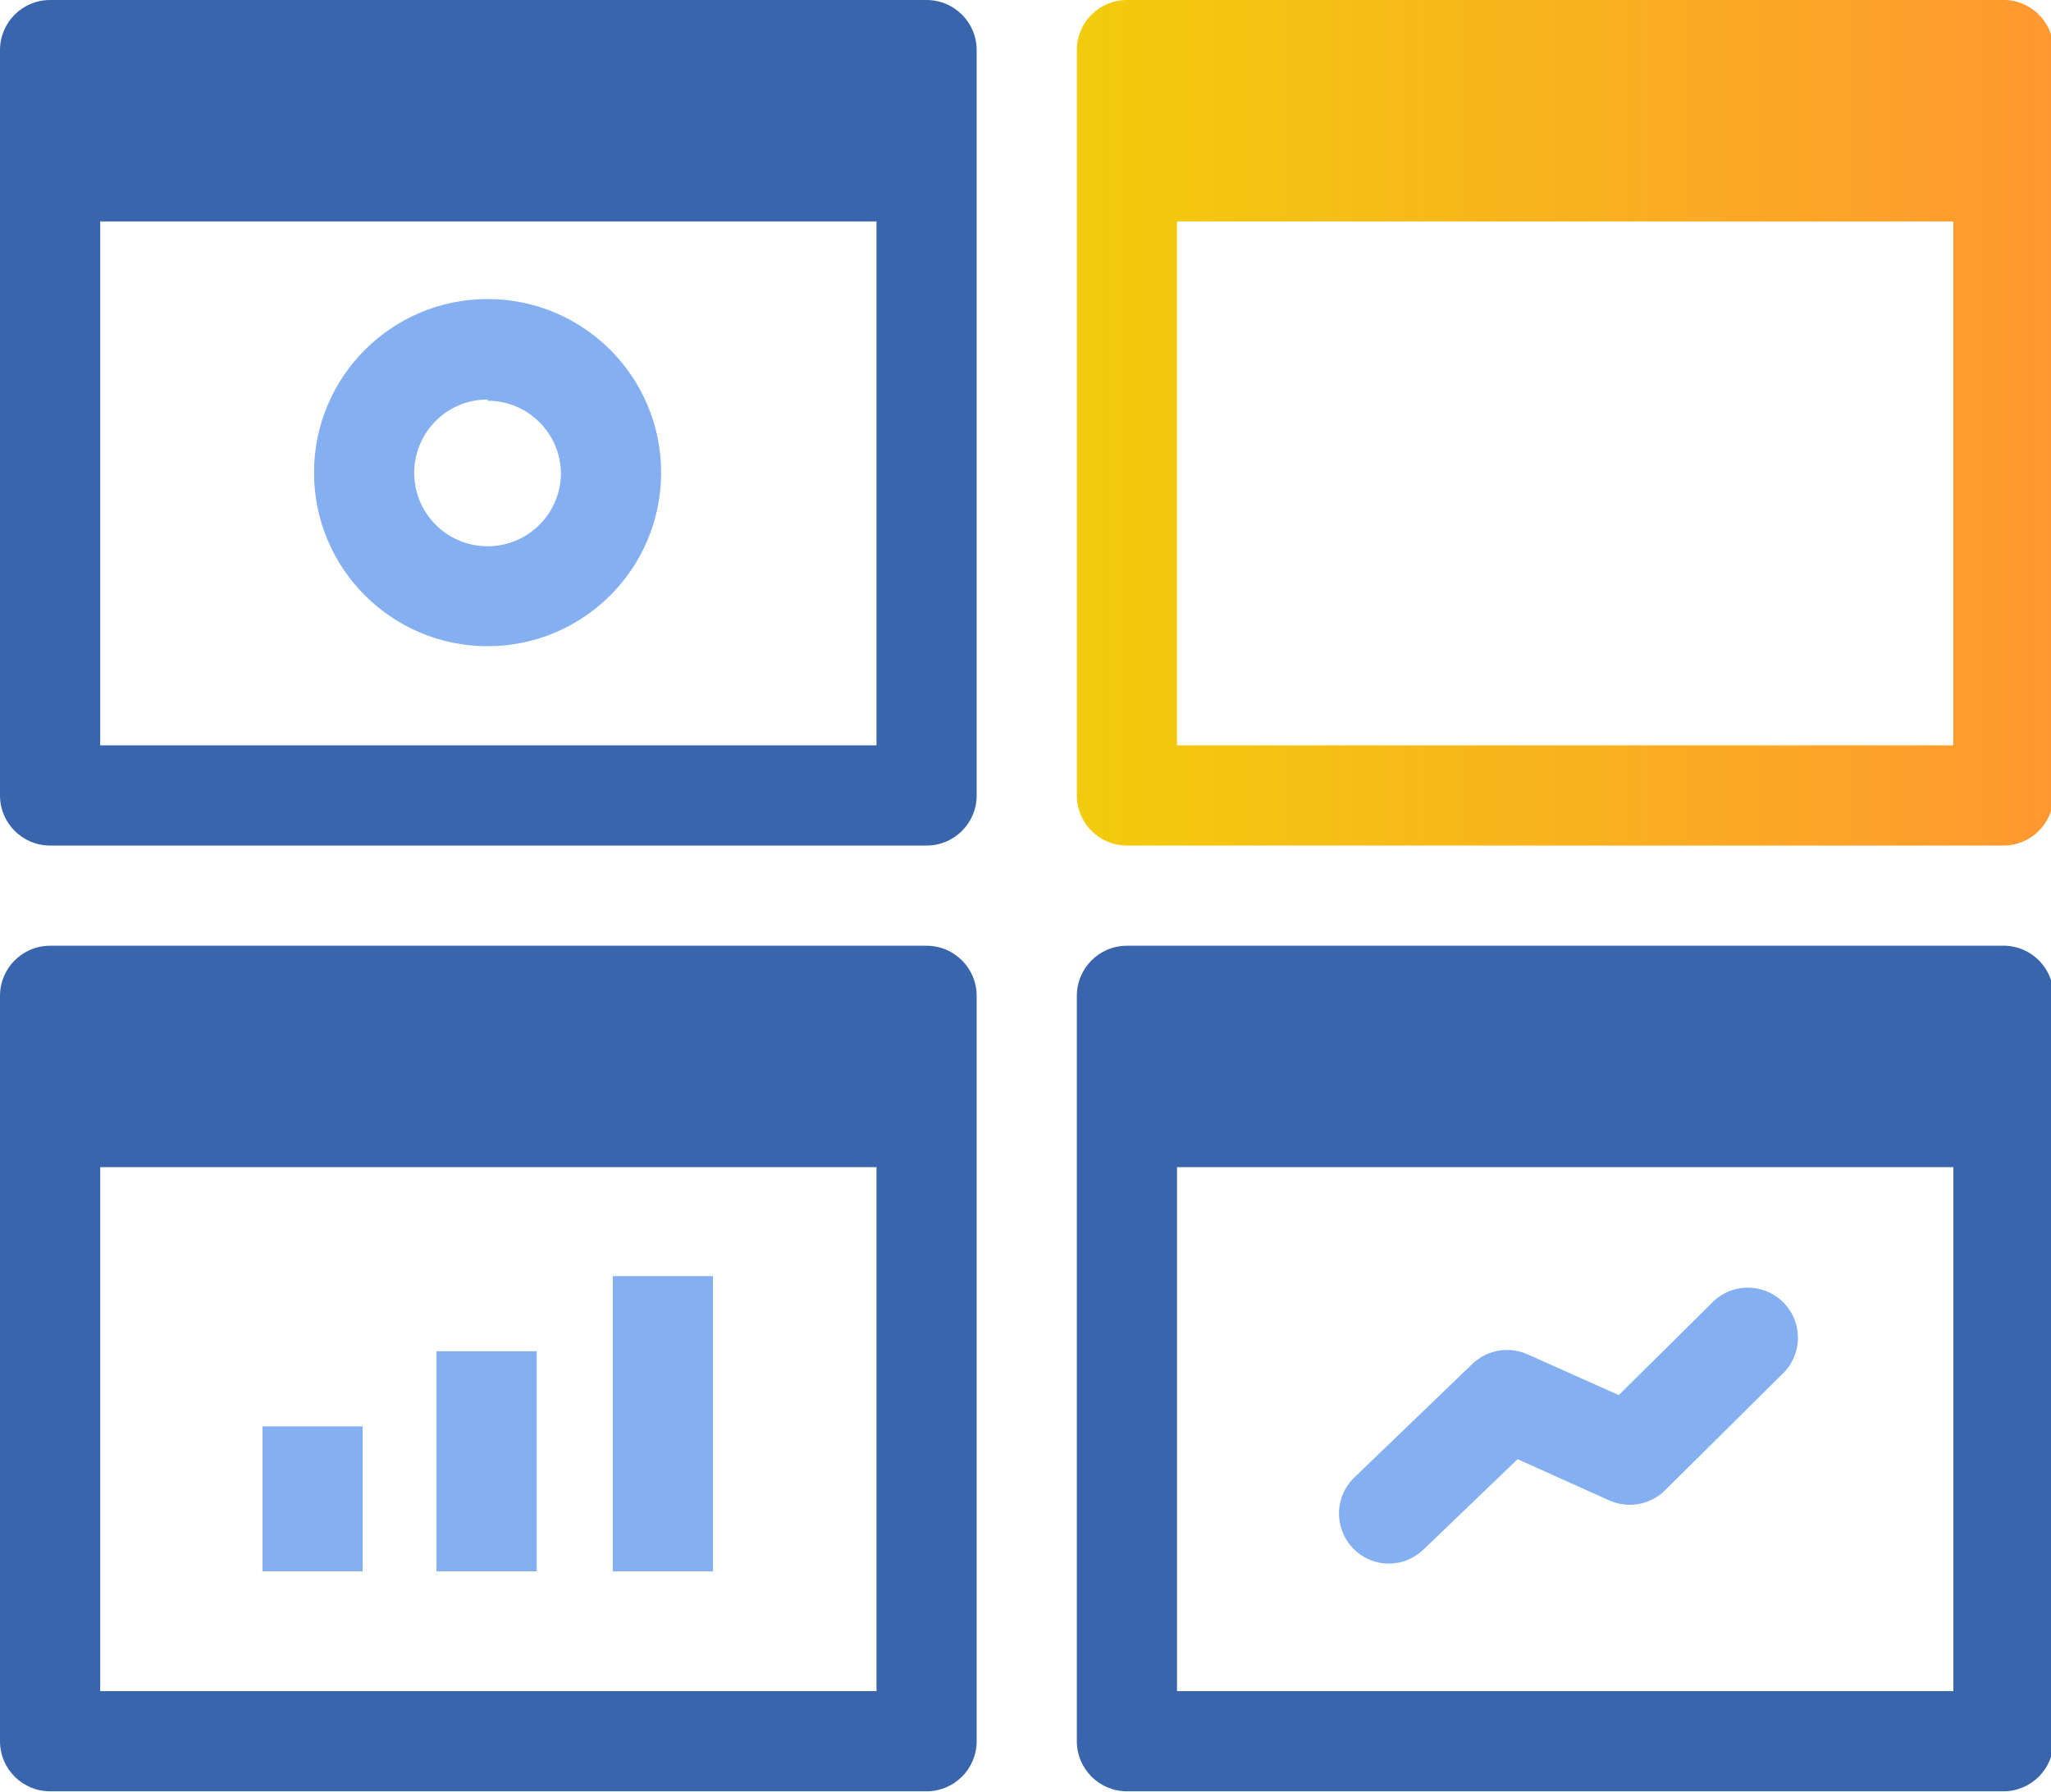
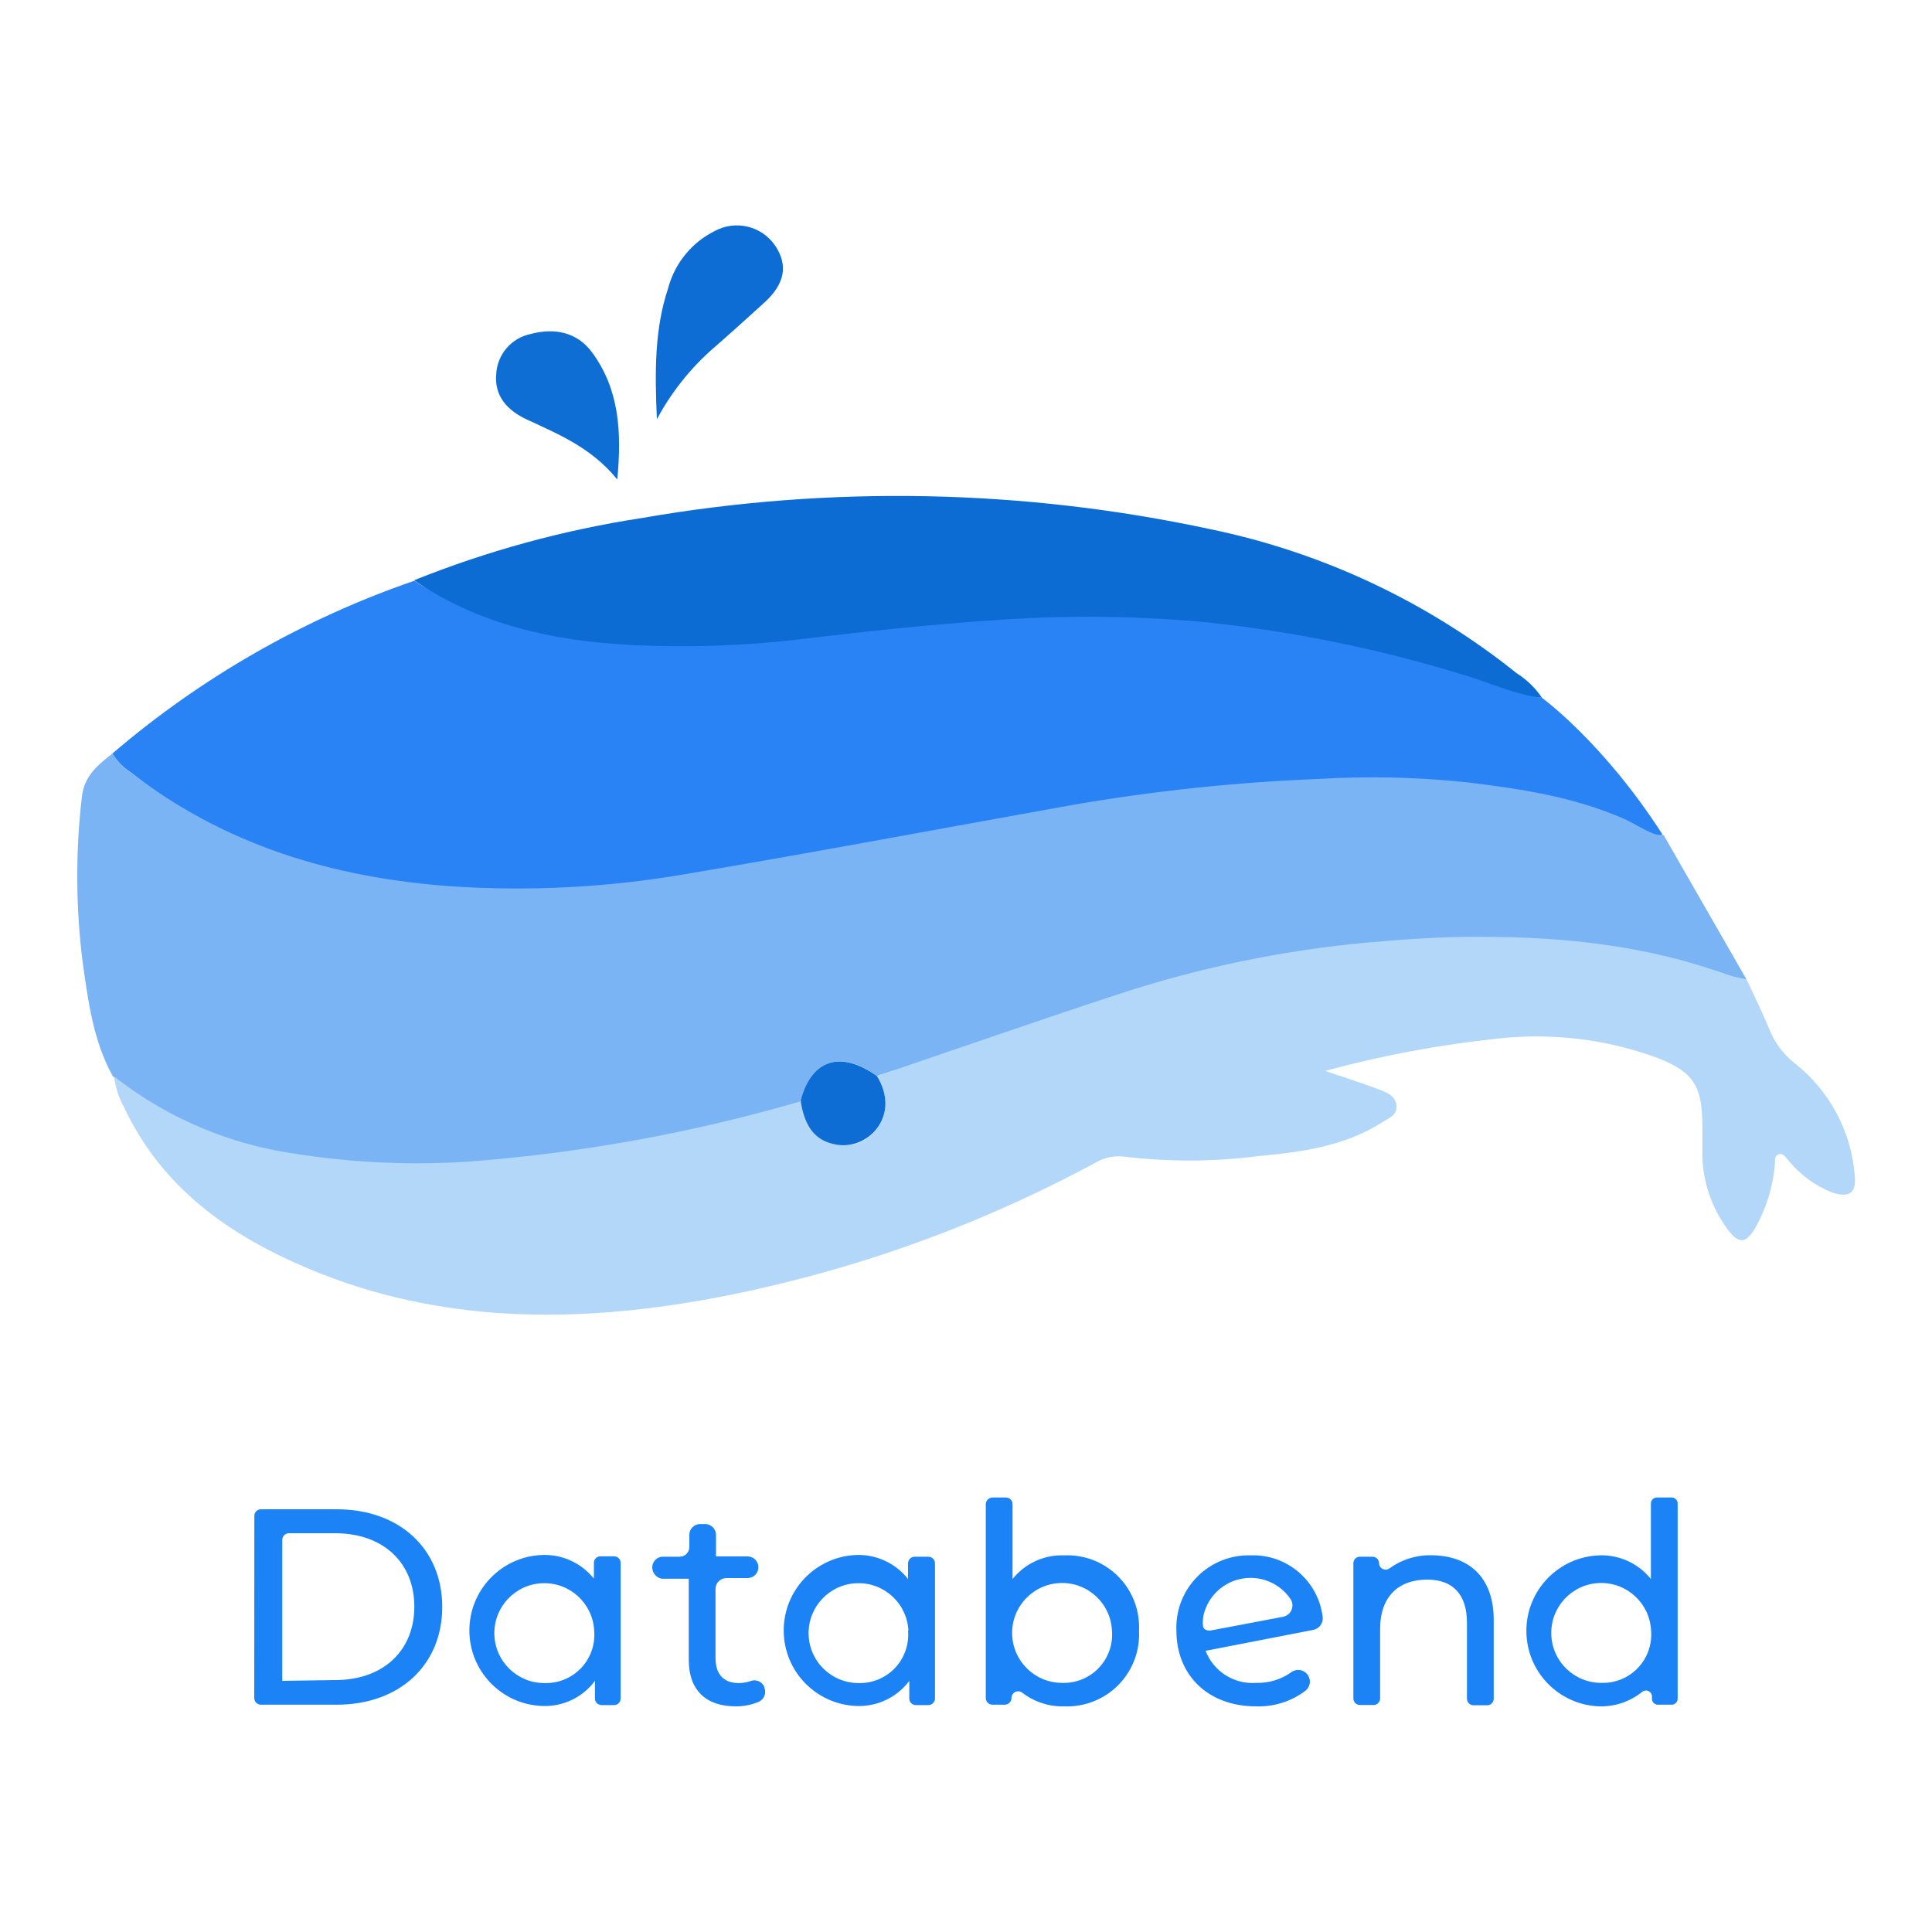
- <svg xmlns="http://www.w3.org/2000/svg" viewBox="0 0 81.9 71.52">
+ <svg xmlns="http://www.w3.org/2000/svg" viewBox="0 0 200 200">
  <defs>
-     <style>.cls-1{fill:#84aff1;}.cls-2{fill:#3865ab;}.cls-3{fill:url(#linear-gradient);}</style>
-     <linearGradient id="linear-gradient" x1="42.95" y1="16.88" x2="81.9" y2="16.88" gradientUnits="userSpaceOnUse">
-       <stop offset="0" stop-color="#f2cc0c" />
-       <stop offset="1" stop-color="#ff9830" />
-     </linearGradient>
+     <style>.cls-1{fill:#1b83f6;}.cls-2{fill:#7ab4f5;}.cls-3{fill:#2983f4;}.cls-4{fill:#b3d7f8;}.cls-5{fill:#0d6bd4;}.cls-6{fill:#0e6dd4;}.cls-7{fill:#0f6ed4;}.cls-8{fill:#0d6dd4;}</style>
  </defs>
-   <g id="Layer_2" data-name="Layer 2">
-     <g id="Layer_1-2" data-name="Layer 1">
-       <path class="cls-1" d="M55.46,62.43A2,2,0,0,1,54.07,59l4.72-4.54a2,2,0,0,1,2.2-.39l3.65,1.63,3.68-3.64a2,2,0,1,1,2.81,2.84l-4.64,4.6a2,2,0,0,1-2.22.41L60.6,58.26l-3.76,3.61A2,2,0,0,1,55.46,62.43Z" />
-       <path class="cls-2" d="M37,0H2A2,2,0,0,0,0,2V31.76a2,2,0,0,0,2,2H37a2,2,0,0,0,2-2V2A2,2,0,0,0,37,0ZM4,29.76V8.84H35V29.76Z" />
-       <path class="cls-3" d="M79.9,0H45a2,2,0,0,0-2,2V31.76a2,2,0,0,0,2,2h35a2,2,0,0,0,2-2V2A2,2,0,0,0,79.9,0ZM47,29.76V8.84h31V29.76Z" />
-       <path class="cls-2" d="M37,37.76H2a2,2,0,0,0-2,2V69.52a2,2,0,0,0,2,2H37a2,2,0,0,0,2-2V39.76A2,2,0,0,0,37,37.76ZM4,67.52V46.6H35V67.52Z" />
-       <path class="cls-2" d="M79.9,37.76H45a2,2,0,0,0-2,2V69.52a2,2,0,0,0,2,2h35a2,2,0,0,0,2-2V39.76A2,2,0,0,0,79.9,37.76ZM47,67.52V46.6h31V67.52Z" />
-       <rect class="cls-1" x="10.48" y="56.95" width="4" height="5.79" />
-       <rect class="cls-1" x="17.43" y="53.95" width="4" height="8.79" />
-       <rect class="cls-1" x="24.47" y="50.95" width="4" height="11.79" />
-       <path class="cls-1" d="M19.47,25.8a6.93,6.93,0,1,1,6.93-6.92A6.93,6.93,0,0,1,19.47,25.8Zm0-9.85a2.93,2.93,0,1,0,2.93,2.93A2.93,2.93,0,0,0,19.47,16Z" />
-     </g>
-   </g>
+   <path class="cls-1" d="M26.33,156.92a.68.68,0,0,1,.68-.68h7.85c6.5,0,10.92,4.1,10.92,10.11s-4.42,10.12-10.92,10.12H27a.69.69,0,0,1-.68-.68Zm8.36,17c5,0,8.2-3.06,8.2-7.6s-3.2-7.6-8.2-7.6H29.9a.69.69,0,0,0-.68.68V174Z" />
+   <path class="cls-1" d="M64.25,161.83v14a.68.68,0,0,1-.68.68h-1.3a.69.69,0,0,1-.68-.68V174a6.44,6.44,0,0,1-5.46,2.6,7.82,7.82,0,0,1,0-15.63,6.53,6.53,0,0,1,5.35,2.45v-1.63a.68.68,0,0,1,.68-.68h1.41A.68.68,0,0,1,64.25,161.83Zm-2.74,7a5.17,5.17,0,1,0-5.15,5.4A5,5,0,0,0,61.51,168.81Z" />
+   <path class="cls-1" d="M79.12,174.69a1.13,1.13,0,0,1-.58,1.48,6,6,0,0,1-2.39.47c-3.09,0-4.85-1.7-4.85-4.8v-8.41H68.52a1.2,1.2,0,0,1-1-1.16,1.12,1.12,0,0,1,1-1.12h1.84a1,1,0,0,0,1-1v-1.26a1.12,1.12,0,0,1,1.12-1.12H73a1.12,1.12,0,0,1,1.12,1.12v2.23h3.27a1.12,1.12,0,0,1,1.12,1.12v0a1.12,1.12,0,0,1-1.12,1.12H75.19a1.13,1.13,0,0,0-1.12,1.13v7.17c0,1.65.84,2.57,2.4,2.57a3.65,3.65,0,0,0,1.23-.21,1.12,1.12,0,0,1,1.42.6Z" />
+   <path class="cls-1" d="M96.79,161.83v14a.69.69,0,0,1-.68.68h-1.3a.68.68,0,0,1-.68-.68V174a6.47,6.47,0,0,1-5.46,2.6,7.82,7.82,0,0,1,0-15.63A6.53,6.53,0,0,1,94,163.46v-1.63a.69.69,0,0,1,.68-.68h1.42A.69.69,0,0,1,96.79,161.83Zm-2.75,7a5.17,5.17,0,1,0-5.14,5.4A5,5,0,0,0,94,168.81Z" />
+   <path class="cls-1" d="M117.91,168.81a7.45,7.45,0,0,1-7.74,7.83,6.8,6.8,0,0,1-4.33-1.4.69.69,0,0,0-1.13.53h0a.7.7,0,0,1-.7.7h-1.27a.69.69,0,0,1-.69-.7V155.72a.7.7,0,0,1,.69-.7h1.39a.7.7,0,0,1,.69.7v7.74h0a6.53,6.53,0,0,1,5.35-2.45A7.43,7.43,0,0,1,117.91,168.81Zm-2.8,0a5.17,5.17,0,1,0-5.17,5.4A5,5,0,0,0,115.11,168.81Z" />
+   <path class="cls-1" d="M154.63,167.71v8.14a.68.68,0,0,1-.67.68h-1.43a.68.68,0,0,1-.67-.68V168c0-3-1.5-4.48-4.13-4.48-2.95,0-4.86,1.76-4.86,5.09v7.21a.68.68,0,0,1-.67.68h-1.43a.68.68,0,0,1-.67-.68v-14a.67.67,0,0,1,.67-.67h1.31a.68.68,0,0,1,.68.67h0a.68.68,0,0,0,1.09.53,7.17,7.17,0,0,1,4.43-1.35C152,161.06,154.63,163.2,154.63,167.71Z" />
+   <path class="cls-1" d="M135.32,173.31h0a1.2,1.2,0,0,1-.15,1.69,8,8,0,0,1-5.15,1.64c-5,0-8.24-3.26-8.24-7.83a7.48,7.48,0,0,1,7.69-7.8,7.25,7.25,0,0,1,7.45,6.36,1.21,1.21,0,0,1-1,1.36l-11.12,2.16a5.21,5.21,0,0,0,5.26,3.32,5.91,5.91,0,0,0,3.58-1.08A1.2,1.2,0,0,1,135.32,173.31Zm-10-4.52,7.49-1.42a1.2,1.2,0,0,0,.81-1.8,5,5,0,0,0-9,1.51,3.57,3.57,0,0,0-.08,1.3C124.66,168.88,125.35,168.79,125.35,168.79Z" />
+   <path class="cls-1" d="M173.67,155.64v20.21a.62.62,0,0,1-.62.62h-1.43a.61.61,0,0,1-.61-.62v-.25a.62.62,0,0,0-1-.47,6.77,6.77,0,0,1-4.46,1.51,7.82,7.82,0,0,1,0-15.63,6.53,6.53,0,0,1,5.35,2.45v-7.82a.62.62,0,0,1,.62-.62h1.54A.62.62,0,0,1,173.67,155.64Zm-2.75,13.17a5.17,5.17,0,1,0-5.14,5.4A5,5,0,0,0,170.92,168.81Z" />
+   <path class="cls-2" d="M172.05,86.38h0c-1.54,0-3.33-3.65-4.63-4.21-5.15-2.25-9.93-2.22-15.42-2.89a97.38,97.38,0,0,0-15.89-1c-8.48.39-17.16-.53-25.53,1-13.38,2.39-27.07,5-40.47,7.22C62.07,87.87,55.17,89,47,88.44c-12.08-.87-23.77-.94-33.51-8.5A6,6,0,0,1,11.64,78c-1.5,1.19-2.94,2.3-3.17,4.54a70.79,70.79,0,0,0,.1,17.15c.56,4,1.09,8.08,3.11,11.73,5.14,3.89,10.19,11.1,16.55,12.17s12.71.45,19.26,0a166,166,0,0,0,34.21-5.78c.13,0,1-3.85,1.18-3.91,1.11-4.24,4.15-5.21,7.9-2.52,8.25-2.8,15.88-2.41,24.15-5.13,8.55-2.8,16.54-3.54,25.53-4.33,3.86-.34,9.2-2,13-1.93,8.69,0,17.27-2.08,25.55,1a15.2,15.2,0,0,0,1.8.42l-8.56-14.91" />
+   <path class="cls-3" d="M159.63,72.24c-2.78-.33-5.94-4.19-8.57-5A138.6,138.6,0,0,0,124.57,62a121.69,121.69,0,0,0-21.68,0c-6.33.43-12-.76-18.3,0a111.39,111.39,0,0,1-18.79.48c-7.9-.44-16.2,2.23-22.91-2.36A96.14,96.14,0,0,0,11.64,78a6,6,0,0,0,1.86,1.93c9.74,7.56,21,10.94,33.11,11.81A102.36,102.36,0,0,0,71,90.48c13.4-2.26,26.76-4.78,40.13-7.17a193.78,193.78,0,0,1,25.31-2.67A93,93,0,0,1,152,81c5.49.67,10.94,1.5,16.09,3.75,1.3.56,3.3,2,4,1.62C166,76.88,159.63,72.24,159.63,72.24Z" />
+   <path class="cls-4" d="M90.78,111.39c8.25-2.8,16.47-5.67,24.75-8.39a116.31,116.31,0,0,1,26.28-5.45c3.86-.34,7.75-.6,11.57-.57,8.69,0,17.36.94,25.64,4a15.2,15.2,0,0,0,1.8.42c.78,1.7,1.61,3.37,2.32,5.1a8.42,8.42,0,0,0,2.65,3.57A16.39,16.39,0,0,1,192,121.66c.19,1.83-.53,2.34-2.27,1.81a11,11,0,0,1-4.63-3.4c-.27-.28-.52-.75-1-.57s-.32.7-.37,1.09a16.21,16.21,0,0,1-2.11,6.67c-.77,1.22-1.48,1.68-2.64.18a13.24,13.24,0,0,1-2.75-7.67c0-1,0-2.08,0-3.12,0-4.35-.94-5.8-5.16-7.32a36.36,36.36,0,0,0-15.89-1.83,112.87,112.87,0,0,0-18,3.36c2.2.75,3.85,1.27,5.47,1.88.83.31,1.81.66,1.91,1.7s-.85,1.33-1.53,1.77c-3.93,2.5-8.4,3.06-12.87,3.48a56.16,56.16,0,0,1-13.65.06,4.73,4.73,0,0,0-3,.55,136.27,136.27,0,0,1-40.12,14.17c-14,2.54-27.93,2.52-41.36-3.1-8.26-3.46-15.28-8.39-19.22-16.81a8.68,8.68,0,0,1-1-3.13,39.2,39.2,0,0,0,17.19,7.75,81.65,81.65,0,0,0,19.34,1.08,167.41,167.41,0,0,0,34.29-6.18,3.17,3.17,0,0,0,.38-.17c.43,2.94,1.67,4.3,3.9,4.61C89.92,119,93.29,115.49,90.78,111.39Z" />
+   <path class="cls-5" d="M159.63,72.24c-2.78-.33-5.3-1.52-7.93-2.32A140.06,140.06,0,0,0,125,64.43a131.72,131.72,0,0,0-22.56-.19c-6.32.43-12.62,1.1-18.9,1.85a105.05,105.05,0,0,1-18.41.67c-7.9-.43-15.56-2.1-22.27-6.69a106.54,106.54,0,0,1,23.56-6.44,154.25,154.25,0,0,1,58.87,1.15A75,75,0,0,1,157,69.69,8.86,8.86,0,0,1,159.63,72.24Z" />
+   <path class="cls-6" d="M68,43.4c-.22-5-.24-9.35,1.17-13.58A9.25,9.25,0,0,1,74,23.91a4.8,4.8,0,0,1,6.26,1.54c1.33,2,1,3.93-1.12,5.86-1.84,1.68-3.7,3.35-5.59,5A26.22,26.22,0,0,0,68,43.4Z" />
+   <path class="cls-7" d="M63.9,49.63c-2.72-3.33-6.13-4.69-9.44-6.24-1.92-.91-3.31-2.38-3.09-4.69a4.47,4.47,0,0,1,3.54-4.12c2.49-.67,4.82-.2,6.36,1.87C64.08,40.25,64.38,44.64,63.9,49.63Z" />
+   <path class="cls-8" d="M90.78,111.39c2.51,4.1-.86,7.56-4,7.13-2.23-.31-3.47-1.67-3.9-4.61C84,109.67,87,108.7,90.78,111.39Z" />
</svg>
